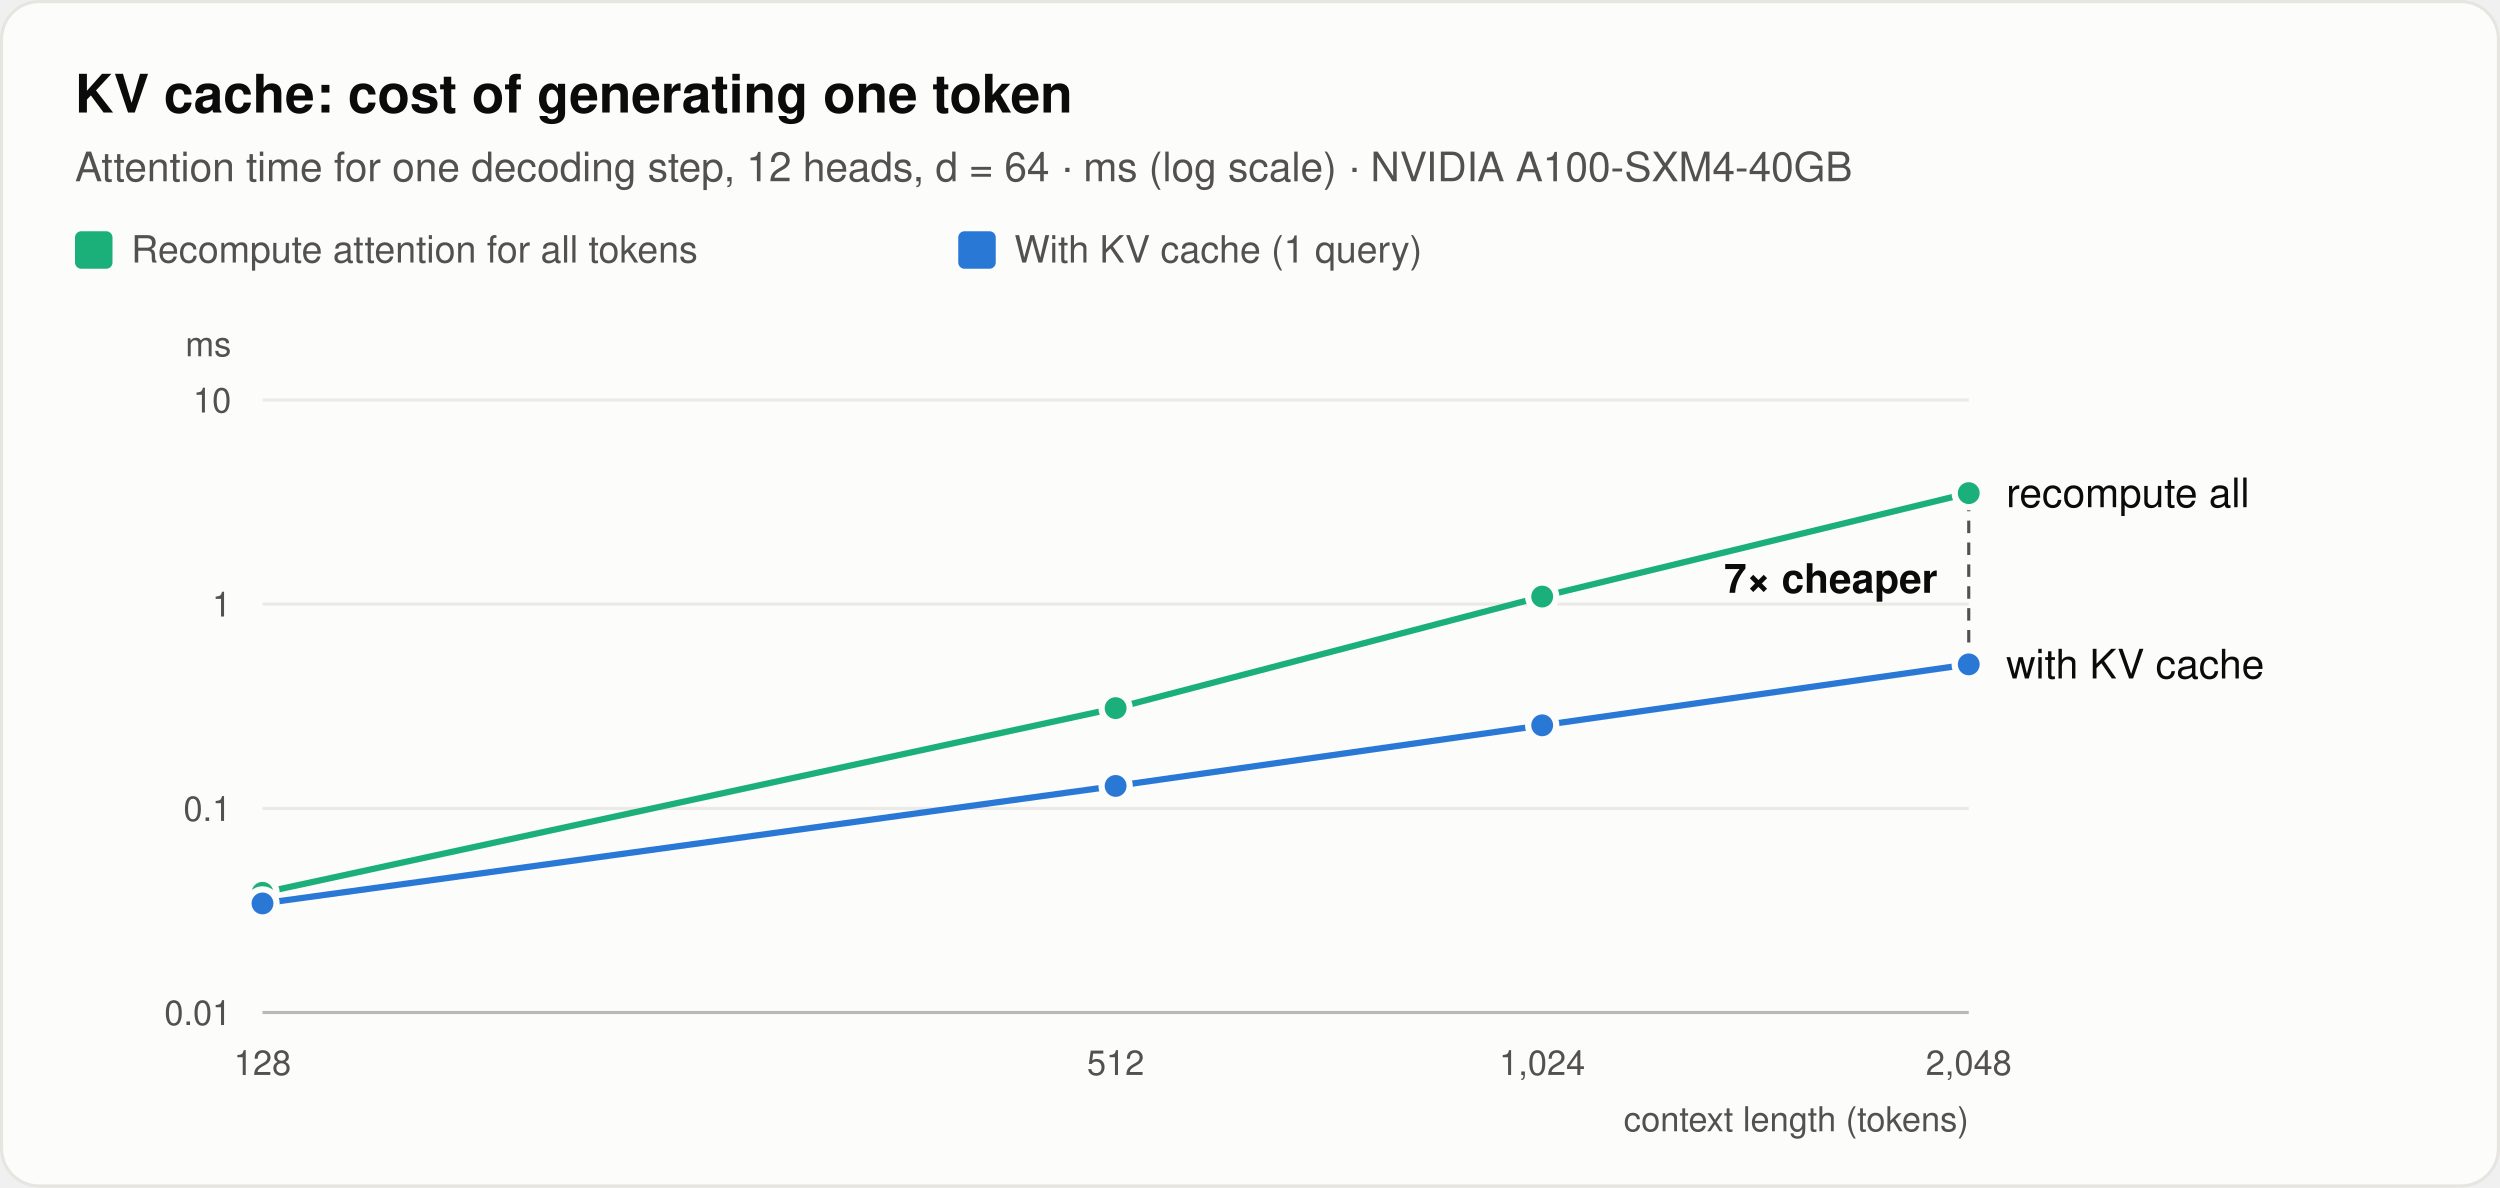
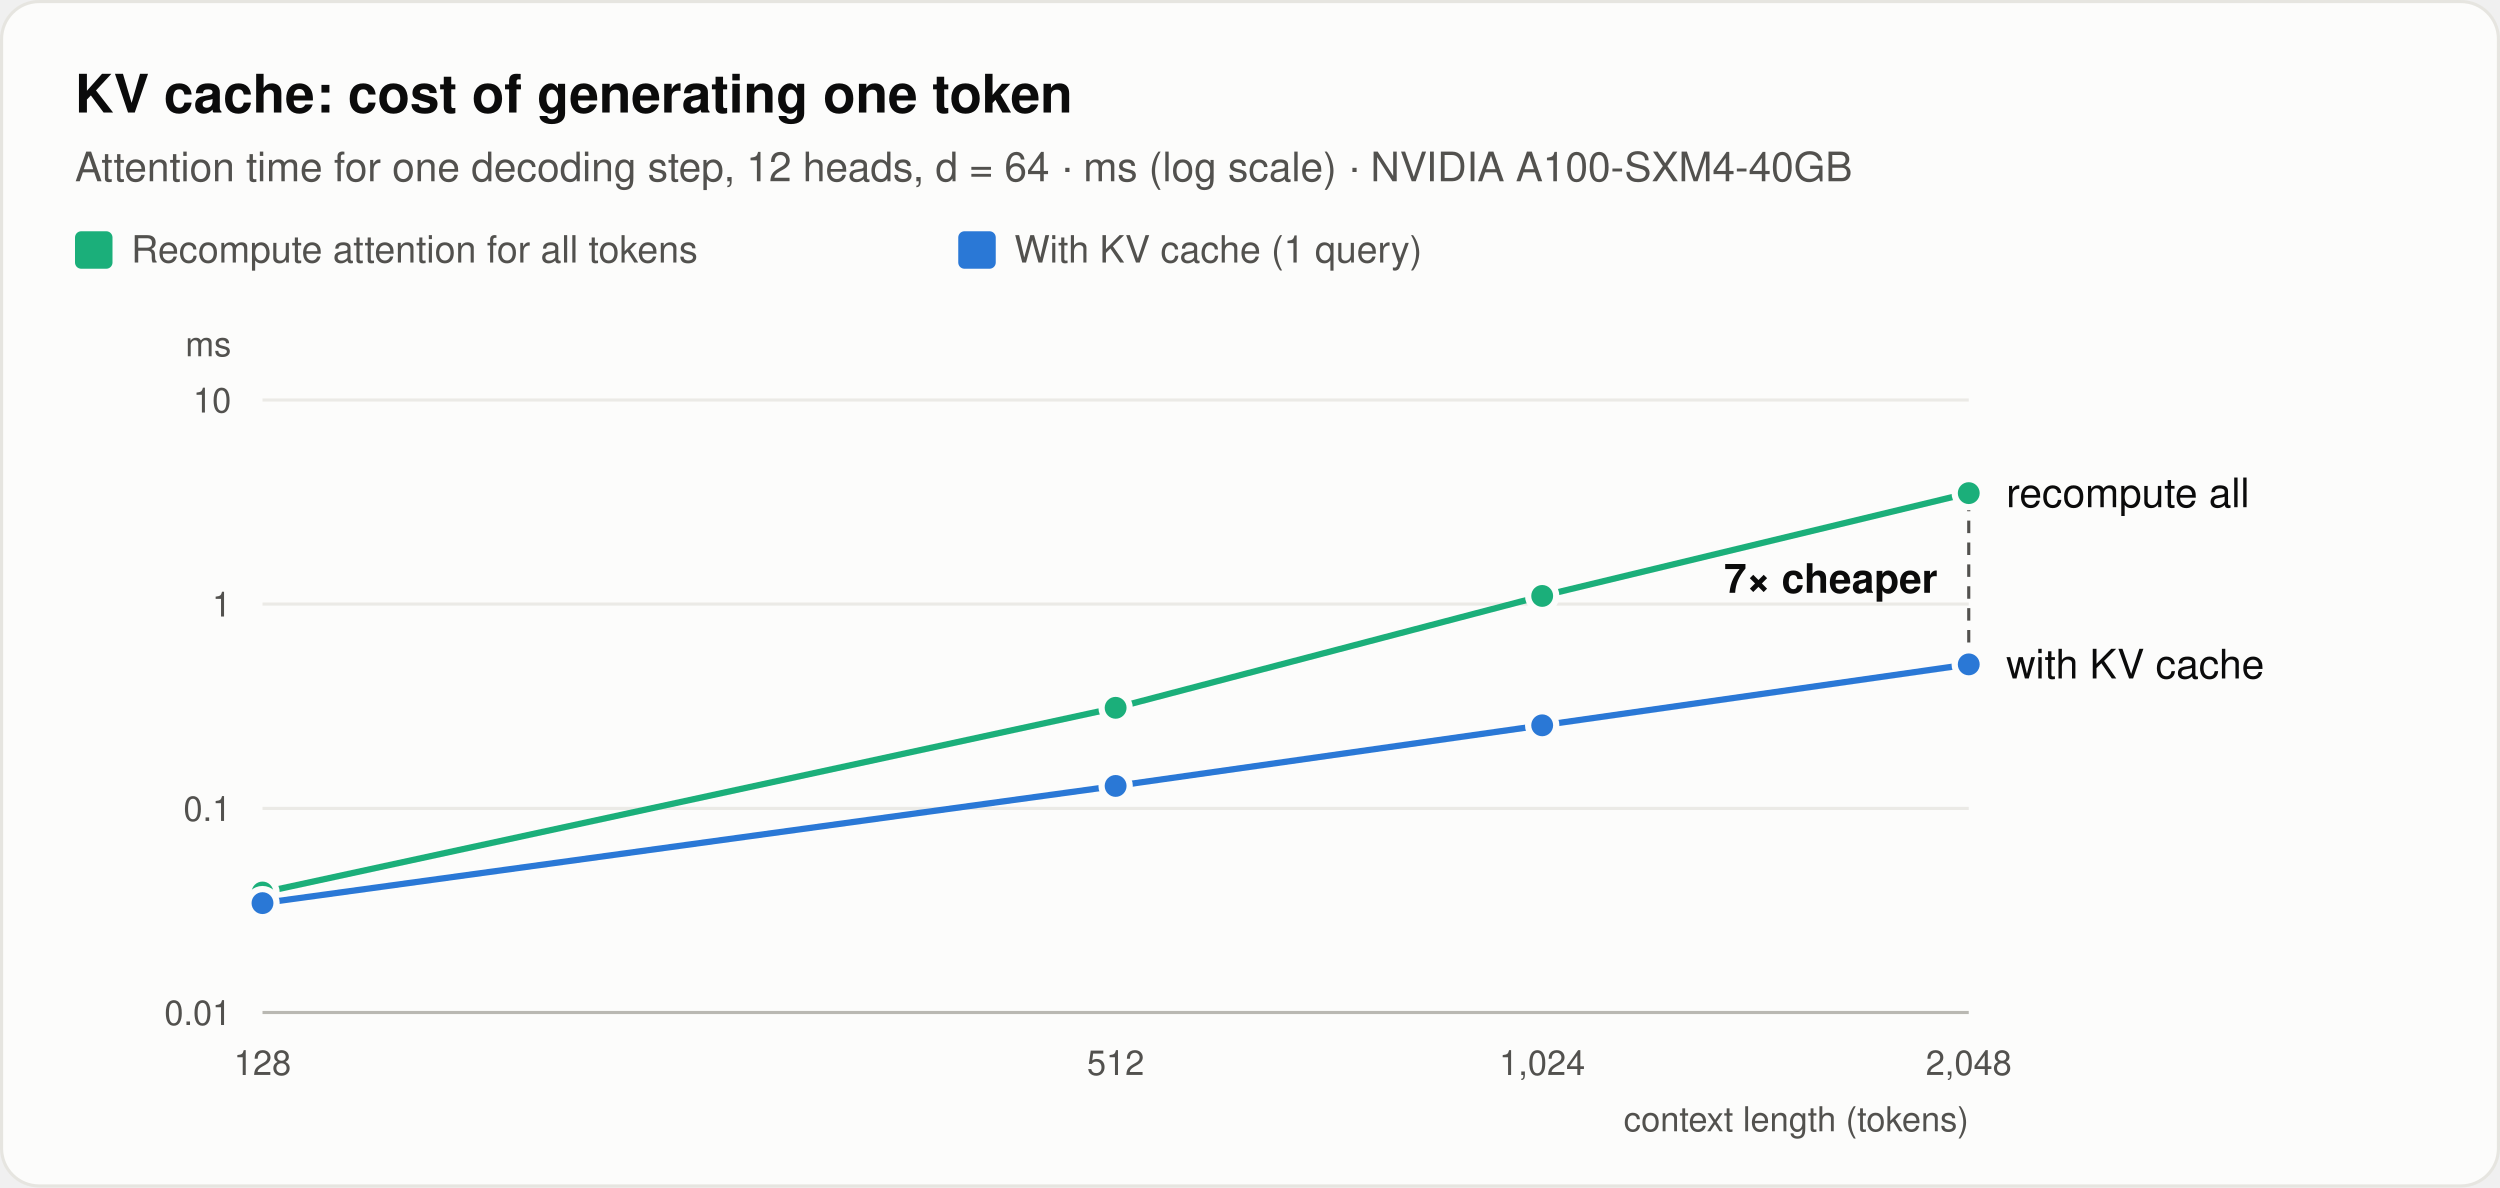
<svg xmlns="http://www.w3.org/2000/svg" width="800" height="380" viewBox="0 0 800 380" role="img" aria-labelledby="t d">
  <style>
    .title { font: 600 17px -apple-system, BlinkMacSystemFont, "Segoe UI", Helvetica, Arial, sans-serif; }
    .sub   { font: 400 13px -apple-system, BlinkMacSystemFont, "Segoe UI", Helvetica, Arial, sans-serif; }
    .label { font: 500 13px -apple-system, BlinkMacSystemFont, "Segoe UI", Helvetica, Arial, sans-serif; }
    .value { font: 600 13px -apple-system, BlinkMacSystemFont, "Segoe UI", Helvetica, Arial, sans-serif; font-variant-numeric: tabular-nums; }
    .note  { font: 400 12px -apple-system, BlinkMacSystemFont, "Segoe UI", Helvetica, Arial, sans-serif; }
    .tick  { font: 400 11px -apple-system, BlinkMacSystemFont, "Segoe UI", Helvetica, Arial, sans-serif; font-variant-numeric: tabular-nums; }
    .grid, .base, .ref, .mark { stroke-width: 1; fill: none; }
    .ref { stroke-dasharray: 4 3; }
    .mark { stroke-width: 2; }
    .line { fill: none; stroke-width: 2; stroke-linejoin: round; stroke-linecap: round; }
    .ring { stroke-width: 2; }
    .bg { fill: #fcfcfb; stroke: #e6e5e0; }
    .title, .label, .value { fill: #0b0b0b; }
    .sub, .note, .tick { fill: #52514e; }
    .grid { stroke: #ebeae6; }
    .base { stroke: #b9b8b2; }
    .ref { stroke: #52514e; }
    .mark { stroke: #0b0b0b; }
    .s1 { fill: #2a78d6; } .s2 { fill: #eb6834; } .s3 { fill: #1baf7a; }
    .l1 { stroke: #2a78d6; } .l2 { stroke: #eb6834; } .l3 { stroke: #1baf7a; }
    .ring { stroke: #fcfcfb; }
    @media (prefers-color-scheme: dark) {
    .bg { fill: #1a1a19; stroke: #333331; }
    .title, .label, .value { fill: #ffffff; }
    .sub, .note, .tick { fill: #c3c2b7; }
    .grid { stroke: #2e2e2c; }
    .base { stroke: #5c5b57; }
    .ref { stroke: #c3c2b7; }
    .mark { stroke: #ffffff; }
    .s1 { fill: #3987e5; } .s2 { fill: #d95926; } .s3 { fill: #199e70; }
    .l1 { stroke: #3987e5; } .l2 { stroke: #d95926; } .l3 { stroke: #199e70; }
    .ring { stroke: #1a1a19; }
    }
  </style>
  <rect class="bg" x="0.5" y="0.5" width="799" height="379" rx="12" />
  <text class="title" x="24" y="36">KV cache: cost of generating one token</text>
  <text class="sub" x="24" y="58">Attention time for one decoding step, 12 heads, d = 64 · ms (log scale) · NVIDIA A100-SXM4-40GB</text>
  <rect class="s3" x="24" y="74" width="12" height="12" rx="2" />
  <text class="note" x="42" y="84">Recompute attention for all tokens</text>
  <rect class="s1" x="306.64" y="74" width="12" height="12" rx="2" />
  <text class="note" x="324.6" y="84">With KV cache (1 query)</text>
  <line class="base" x1="84" y1="324" x2="630" y2="324" />
  <text class="tick" x="74" y="328" text-anchor="end">0.01</text>
  <line class="grid" x1="84" y1="258.7" x2="630" y2="258.7" />
  <text class="tick" x="74" y="262.7" text-anchor="end">0.1</text>
  <line class="grid" x1="84" y1="193.3" x2="630" y2="193.3" />
  <text class="tick" x="74" y="197.3" text-anchor="end">1</text>
  <line class="grid" x1="84" y1="128" x2="630" y2="128" />
  <text class="tick" x="74" y="132" text-anchor="end">10</text>
  <text class="tick" x="74" y="114" text-anchor="end">ms</text>
  <text class="tick" x="84" y="344" text-anchor="middle">128</text>
  <text class="tick" x="357" y="344" text-anchor="middle">512</text>
  <text class="tick" x="493.5" y="344" text-anchor="middle">1,024</text>
  <text class="tick" x="630" y="344" text-anchor="middle">2,048</text>
  <text class="tick" x="630" y="362" text-anchor="end">context length (tokens)</text>
  <line class="ref" x1="630" y1="212.6" x2="630" y2="157.8" />
  <text class="value" x="620" y="189.7" text-anchor="end">7× cheaper</text>
-   <polyline class="line l3" points="84,285.7 357,226.6 493.5,190.9 630,157.8" />
-   <circle class="s3 ring" cx="84" cy="285.7" r="4.5" />
-   <circle class="s3 ring" cx="357" cy="226.6" r="4.5" />
-   <circle class="s3 ring" cx="493.5" cy="190.9" r="4.5" />
+   <polyline class="line l3" points="84,285.6 357,226.5 493.5,190.7 630,157.8" />
+   <circle class="s3 ring" cx="84" cy="285.6" r="4.5" />
+   <circle class="s3 ring" cx="357" cy="226.5" r="4.5" />
+   <circle class="s3 ring" cx="493.5" cy="190.7" r="4.5" />
  <circle class="s3 ring" cx="630" cy="157.8" r="4.5" />
-   <polyline class="line l1" points="84,289.1 357,251.5 493.5,232.1 630,212.6" />
-   <circle class="s1 ring" cx="84" cy="289.1" r="4.5" />
+   <polyline class="line l1" points="84,289 357,251.5 493.5,232.1 630,212.6" />
+   <circle class="s1 ring" cx="84" cy="289" r="4.5" />
  <circle class="s1 ring" cx="357" cy="251.5" r="4.5" />
  <circle class="s1 ring" cx="493.5" cy="232.1" r="4.5" />
  <circle class="s1 ring" cx="630" cy="212.6" r="4.5" />
  <text class="label" x="642" y="162.3">recompute all</text>
  <text class="label" x="642" y="217.1">with KV cache</text>
</svg>
